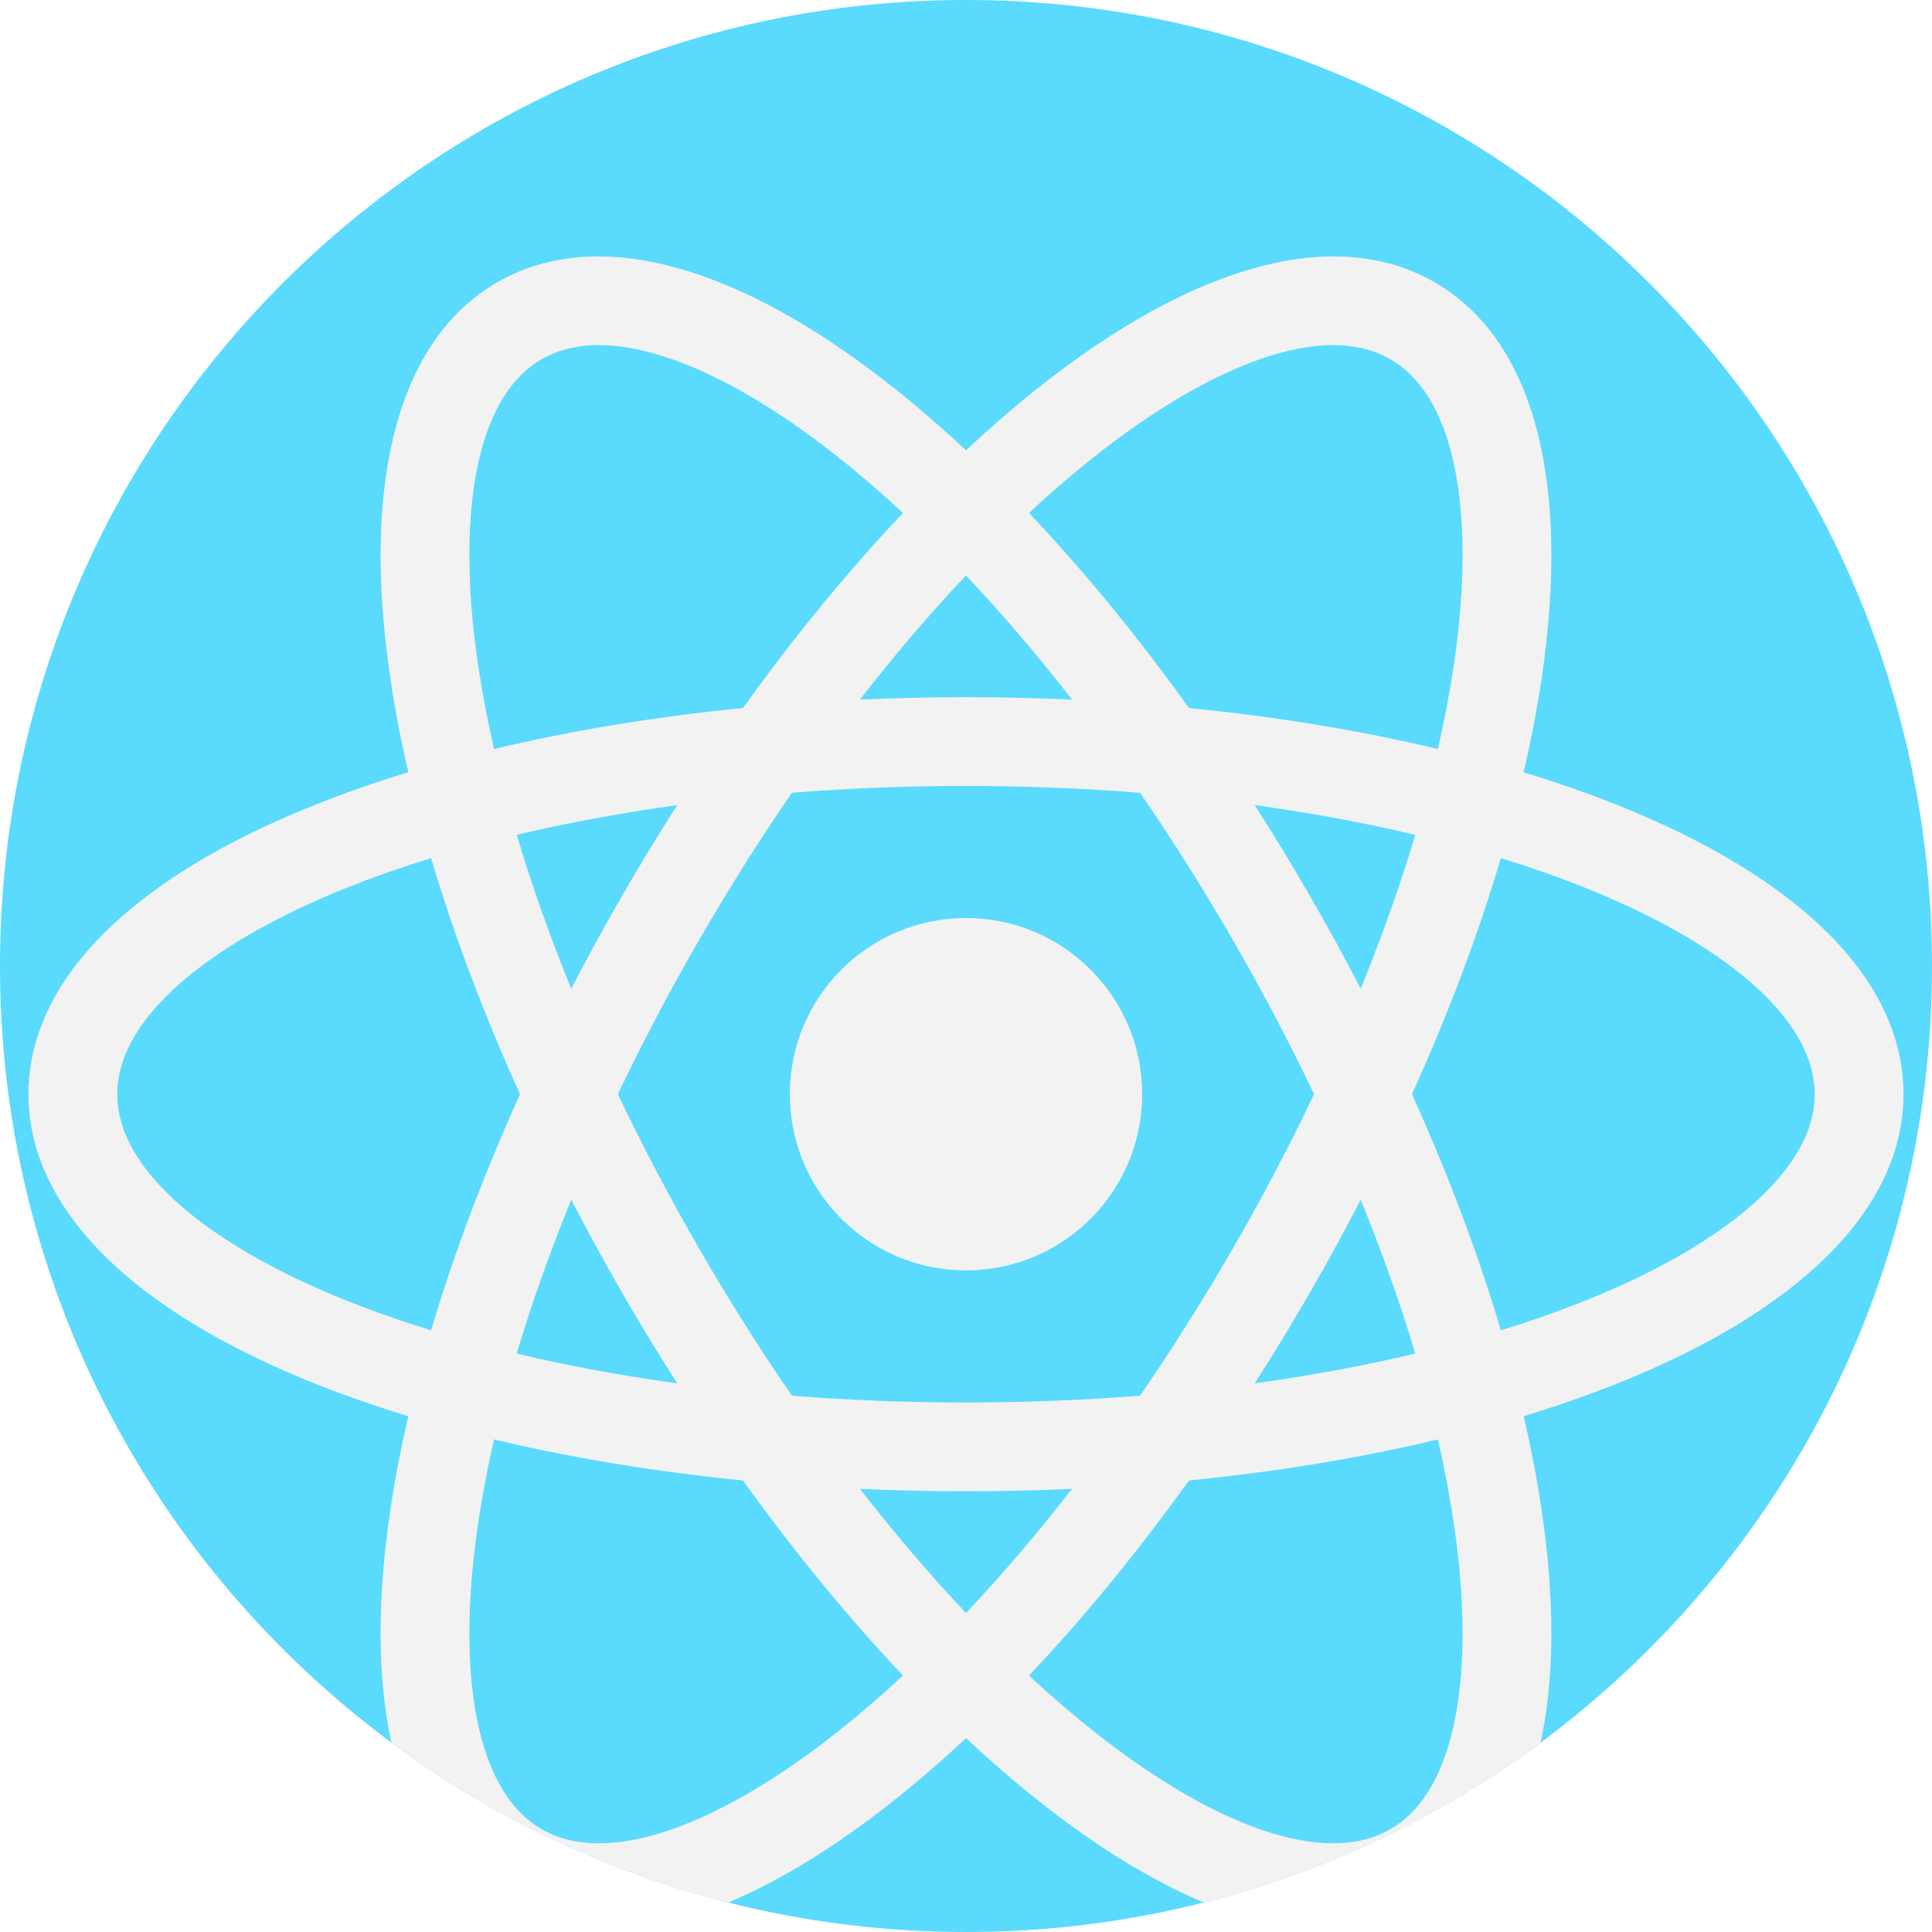
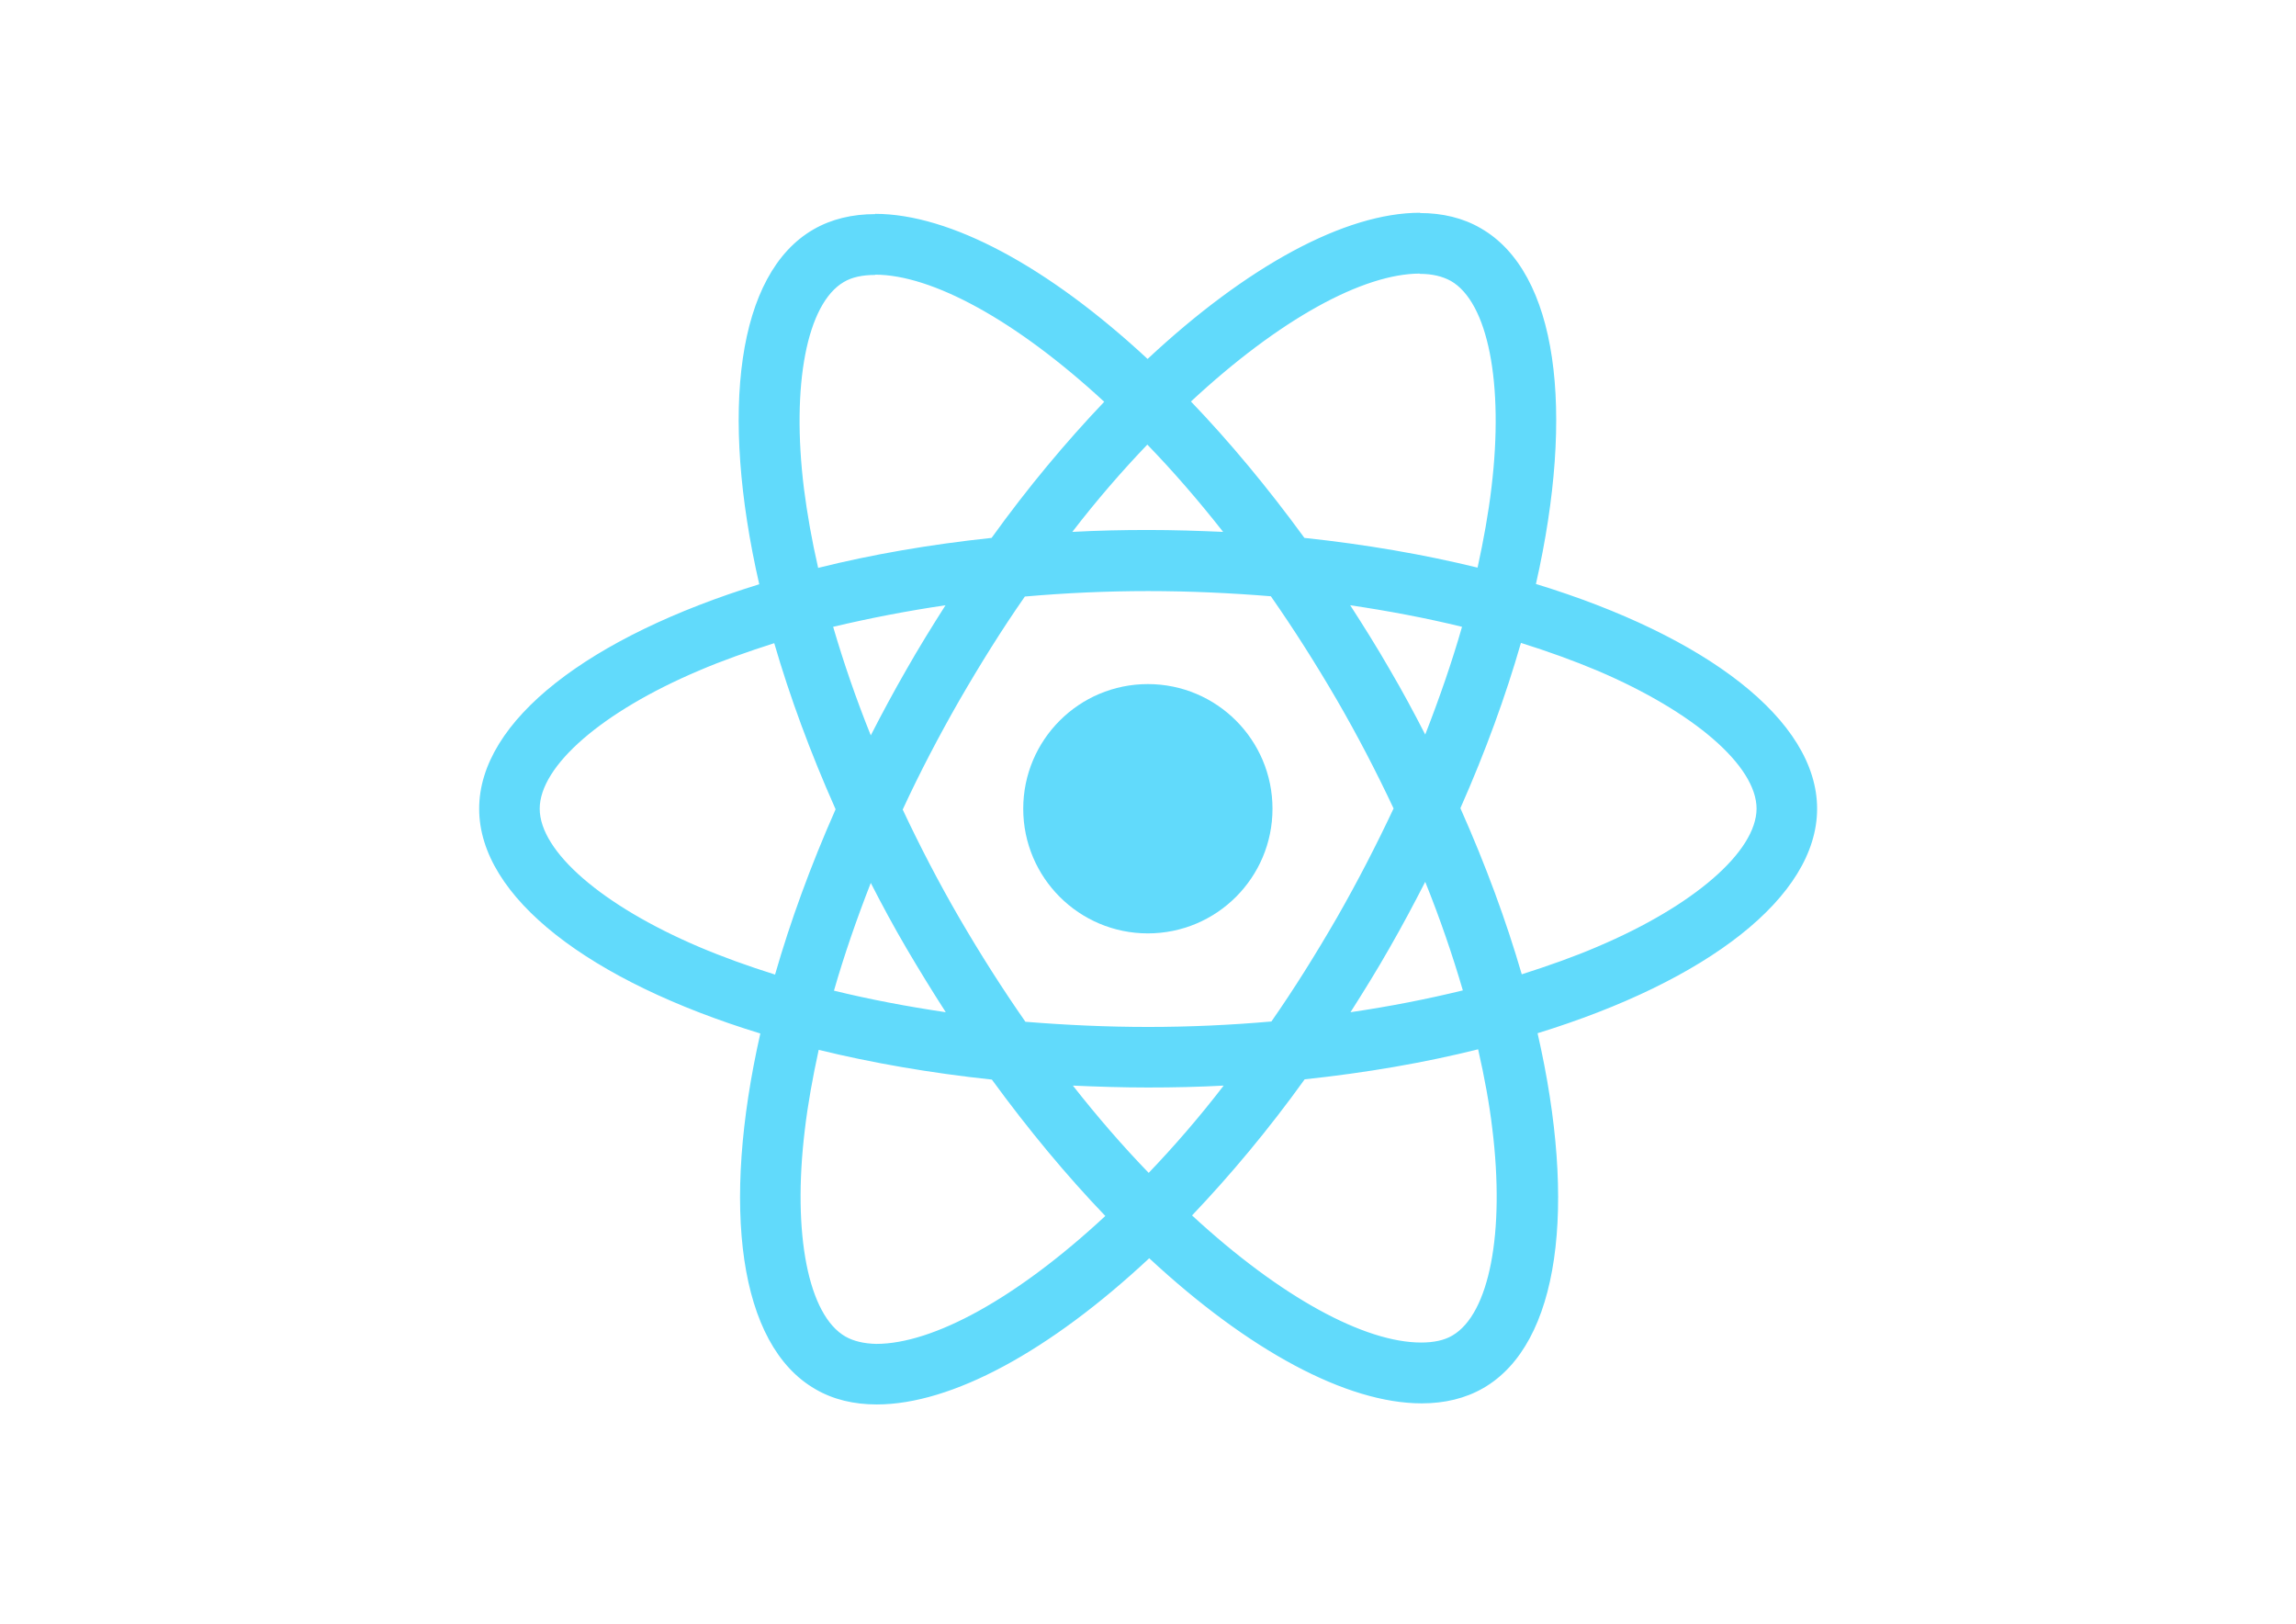
- <svg xmlns="http://www.w3.org/2000/svg" version="1.1" id="Capa_1" x="0px" y="0px" viewBox="0 0 512 512" style="enable-background:new 0 0 512 512;" xml:space="preserve">
-   <path style="fill:#5ADAFD;" d="M512,256c0,84.344-40.793,159.159-103.717,205.803c-26.342,19.519-56.56,34.105-89.287,42.381  C298.841,509.294,277.744,512,256,512s-42.851-2.706-63.007-7.816c-32.726-8.276-62.945-22.862-89.287-42.392  C40.782,415.148,0,340.334,0,256C0,114.615,114.615,0,256,0S512,114.615,512,256z" />
-   <g>
-     <path style="fill:#F2F2F2;" d="M408.545,400.144c-1.202-8.056-2.79-16.353-4.754-24.837c-1.735-7.45-3.751-15.047-6.039-22.758   c-6.019-20.25-13.949-41.294-23.562-62.568c-4.211-9.3-8.746-18.641-13.584-27.972c-4.263-8.223-8.756-16.457-13.49-24.639   c-4.723-8.192-9.592-16.196-14.597-24.001c-5.653-8.85-11.473-17.439-17.429-25.736c-13.605-18.965-27.867-36.362-42.402-51.702   c-5.527-5.841-11.097-11.379-16.687-16.593c-6.363-5.956-12.758-11.483-19.143-16.551c-41.681-33.092-78.994-43.029-105.085-27.972   c-26.091,15.067-36.143,52.349-28.327,105.002c1.191,8.056,2.79,16.353,4.765,24.837c1.714,7.45,3.73,15.047,6.029,22.758   c6.019,20.25,13.949,41.305,23.573,62.568c4.201,9.3,8.735,18.63,13.573,27.961c4.263,8.234,8.767,16.457,13.49,24.649   c4.723,8.192,9.592,16.196,14.597,24.001c5.663,8.861,11.483,17.45,17.429,25.746c13.605,18.965,27.867,36.352,42.402,51.691   c5.528,5.841,11.107,11.389,16.697,16.603c6.363,5.956,12.758,11.473,19.132,16.541c15.329,12.173,30.062,21.211,43.865,27.011   c32.726-8.276,62.945-22.862,89.286-42.381C411.961,444.855,412.097,424.093,408.545,400.144z M385.076,458   c-3.041,13.145-8.631,22.152-16.624,26.76c-7.983,4.618-18.578,4.953-31.483,1.024c-13.981-4.274-30.302-13.615-47.208-27.042   c-5.684-4.514-11.379-9.425-17.074-14.702c-5.58-5.183-11.16-10.721-16.697-16.583c-9.509-10.062-18.913-21.076-28.087-32.893   c-6.123-7.889-12.152-16.133-18.035-24.691c-8.537-12.403-16.781-25.464-24.618-39.048c-7.847-13.584-15.036-27.251-21.504-40.845   c-4.472-9.373-8.6-18.714-12.361-27.961c-5.653-13.855-10.491-27.512-14.451-40.772c-2.299-7.732-4.315-15.318-5.998-22.747   c-1.735-7.565-3.145-14.963-4.211-22.141c-3.176-21.347-3.103-40.155,0.188-54.397c3.041-13.145,8.641-22.152,16.624-26.76   c4.315-2.487,9.383-3.741,15.161-3.741c4.932,0,10.386,0.909,16.321,2.727c13.981,4.263,30.302,13.615,47.208,27.032   c5.684,4.514,11.389,9.425,17.074,14.723c5.59,5.172,11.16,10.71,16.687,16.562c9.519,10.062,18.923,21.076,28.108,32.904   c6.123,7.889,12.152,16.133,18.035,24.691c8.526,12.403,16.771,25.464,24.607,39.037c7.847,13.584,15.036,27.251,21.504,40.845   c4.472,9.383,8.6,18.725,12.361,27.972c5.653,13.855,10.491,27.502,14.451,40.761c2.299,7.732,4.315,15.318,6.008,22.747   c1.724,7.565,3.135,14.963,4.201,22.141C388.441,424.95,388.368,443.758,385.076,458z" />
-     <path style="fill:#F2F2F2;" d="M427.677,212.961c-7.576-2.988-15.559-5.757-23.897-8.307c-7.314-2.226-14.9-4.284-22.727-6.154   c-20.543-4.911-42.736-8.568-65.964-10.867c-10.146-1.014-20.501-1.755-30.992-2.226c-9.258-0.428-18.641-0.648-28.097-0.648   s-18.84,0.219-28.108,0.648c-10.501,0.47-20.856,1.223-31.002,2.226c-23.228,2.299-45.411,5.956-65.954,10.867   c-7.826,1.87-15.412,3.929-22.727,6.154c-8.338,2.539-16.321,5.319-23.897,8.307C34.816,232.5,7.544,259.856,7.544,289.98   c0,30.124,27.272,57.48,76.769,77.03c7.576,2.988,15.548,5.757,23.886,8.307c7.314,2.226,14.9,4.284,22.727,6.144   c20.543,4.921,42.736,8.568,65.975,10.877c10.146,1.003,20.501,1.745,31.002,2.226c9.258,0.428,18.641,0.637,28.097,0.637   c9.456,0,18.829-0.209,28.087-0.637c10.501-0.481,20.846-1.223,31.002-2.226c23.228-2.299,45.432-5.956,65.975-10.877   c7.826-1.87,15.412-3.918,22.727-6.154c8.328-2.539,16.311-5.308,23.886-8.297c49.507-19.55,76.769-46.905,76.769-77.03   C504.445,259.856,477.184,232.5,427.677,212.961z M466.045,317.753c-10.679,9.979-26.937,19.435-47.01,27.366   c-6.76,2.664-13.866,5.151-21.285,7.429c-7.283,2.247-14.858,4.305-22.695,6.165c-13.469,3.208-27.711,5.841-42.538,7.879   c-9.885,1.369-20.031,2.466-30.386,3.271c-15.015,1.202-30.448,1.808-46.132,1.808s-31.117-0.606-46.132-1.797   c-10.355-0.815-20.511-1.912-30.396-3.281c-14.827-2.038-29.069-4.671-42.538-7.879c-7.837-1.86-15.412-3.918-22.695-6.165   c-7.419-2.278-14.524-4.765-21.285-7.429c-20.072-7.931-36.331-17.387-47.01-27.366c-9.864-9.206-14.869-18.547-14.869-27.773   c0-9.226,5.005-18.568,14.869-27.773c10.679-9.979,26.937-19.435,47.01-27.366c6.76-2.664,13.866-5.151,21.285-7.429   c7.283-2.247,14.858-4.305,22.695-6.165c13.469-3.208,27.711-5.841,42.538-7.879c9.885-1.369,20.041-2.466,30.396-3.281   c15.015-1.191,30.448-1.797,46.132-1.797s31.117,0.606,46.132,1.808c10.355,0.805,20.501,1.902,30.386,3.271   c14.827,2.038,29.069,4.671,42.538,7.879c7.837,1.86,15.412,3.918,22.695,6.165c7.419,2.278,14.524,4.765,21.285,7.429   c20.072,7.931,36.331,17.387,47.01,27.366c9.864,9.206,14.869,18.547,14.869,27.773   C480.914,299.207,475.909,308.548,466.045,317.753z" />
-     <path style="fill:#F2F2F2;" d="M380.217,74.815c-26.091-15.057-63.404-5.12-105.085,27.972   c-6.374,5.068-12.769,10.595-19.132,16.551c-5.59,5.214-11.17,10.762-16.697,16.603c-14.535,15.339-28.797,32.726-42.412,51.691   c-5.945,8.296-11.766,16.886-17.418,25.736c-5.005,7.805-9.874,15.809-14.597,24.001c-4.723,8.192-9.226,16.415-13.49,24.649   c-4.838,9.331-9.373,18.672-13.573,27.961c-9.624,21.274-17.554,42.318-23.573,62.568c-2.299,7.722-4.315,15.318-6.04,22.768   c-1.964,8.485-3.563,16.771-4.754,24.827c-3.553,23.939-3.417,44.701,0.261,61.649c26.342,19.529,56.56,34.116,89.287,42.392   c13.803-5.799,28.536-14.838,43.865-27.011c6.384-5.068,12.779-10.595,19.143-16.541c5.59-5.214,11.16-10.752,16.687-16.593   c14.524-15.339,28.797-32.737,42.402-51.702c5.945-8.297,11.766-16.886,17.429-25.746c5.005-7.805,9.874-15.809,14.597-24.001   c4.733-8.182,9.226-16.405,13.49-24.639c4.838-9.331,9.373-18.672,13.584-27.972c9.613-21.264,17.544-42.318,23.562-62.568   c2.288-7.711,4.305-15.308,6.029-22.758c1.975-8.485,3.563-16.781,4.765-24.837C416.36,127.164,406.309,89.882,380.217,74.815z    M375.056,221.247c-3.96,13.26-8.798,26.906-14.451,40.761c-3.762,9.247-7.889,18.589-12.361,27.972   c-6.468,13.594-13.657,27.261-21.504,40.845c-7.837,13.573-16.081,26.634-24.607,39.037c-5.893,8.568-11.922,16.812-18.045,24.701   c-9.174,11.818-18.578,22.831-28.097,32.893c-5.527,5.851-11.097,11.389-16.687,16.572c-5.684,5.287-11.389,10.198-17.074,14.712   c-16.906,13.427-33.228,22.768-47.208,27.042c-12.904,3.929-23.5,3.594-31.483-1.024c-7.983-4.608-13.584-13.615-16.624-26.76   c-3.291-14.242-3.365-33.05-0.188-54.397c1.066-7.178,2.476-14.576,4.2-22.141c1.693-7.429,3.709-15.015,6.008-22.747   c3.96-13.26,8.798-26.917,14.451-40.772c3.762-9.247,7.889-18.589,12.361-27.961c6.468-13.594,13.657-27.261,21.504-40.845   c7.837-13.584,16.081-26.645,24.618-39.048c5.883-8.558,11.901-16.802,18.024-24.68c9.185-11.828,18.589-22.841,28.097-32.904   c5.538-5.862,11.118-11.4,16.697-16.572c5.695-5.287,11.389-10.198,17.074-14.712c16.906-13.416,33.228-22.768,47.208-27.032   c5.935-1.818,11.389-2.727,16.321-2.727c5.778,0,10.856,1.254,15.161,3.741c7.993,4.608,13.584,13.615,16.624,26.76   c3.291,14.242,3.365,33.05,0.188,54.397c-1.066,7.178-2.476,14.576-4.211,22.141C379.371,205.928,377.354,213.514,375.056,221.247z   " />
-     <circle style="fill:#F2F2F2;" cx="256" cy="289.98" r="46.696" />
+ <svg xmlns="http://www.w3.org/2000/svg" viewBox="0 0 841.9 595.3">
+   <g fill="#61DAFB">
+     <path d="M666.3 296.5c0-32.5-40.7-63.3-103.1-82.4 14.4-63.6 8-114.2-20.2-130.4-6.5-3.8-14.1-5.6-22.4-5.6v22.3c4.6 0 8.3.9 11.4 2.6 13.6 7.8 19.5 37.5 14.9 75.7-1.1 9.4-2.9 19.3-5.1 29.4-19.6-4.8-41-8.5-63.5-10.9-13.5-18.5-27.5-35.3-41.6-50 32.6-30.3 63.2-46.9 84-46.9V78c-27.5 0-63.5 19.6-99.9 53.6-36.4-33.8-72.4-53.2-99.9-53.2v22.3c20.7 0 51.4 16.5 84 46.6-14 14.7-28 31.4-41.3 49.9-22.6 2.4-44 6.1-63.6 11-2.3-10-4-19.7-5.2-29-4.7-38.2 1.1-67.9 14.6-75.8 3-1.8 6.9-2.6 11.5-2.6V78.5c-8.4 0-16 1.8-22.6 5.6-28.1 16.2-34.4 66.7-19.9 130.1-62.2 19.2-102.7 49.9-102.7 82.3 0 32.5 40.7 63.3 103.1 82.4-14.4 63.6-8 114.2 20.2 130.4 6.5 3.8 14.1 5.6 22.5 5.6 27.5 0 63.5-19.6 99.9-53.6 36.4 33.8 72.4 53.2 99.9 53.2 8.4 0 16-1.8 22.6-5.6 28.1-16.2 34.4-66.7 19.9-130.1 62-19.1 102.5-49.9 102.5-82.3zm-130.2-66.7c-3.7 12.9-8.3 26.2-13.5 39.5-4.1-8-8.4-16-13.1-24-4.6-8-9.5-15.8-14.4-23.4 14.2 2.1 27.9 4.7 41 7.9zm-45.8 106.5c-7.8 13.5-15.8 26.3-24.1 38.2-14.9 1.3-30 2-45.2 2-15.1 0-30.2-.7-45-1.9-8.3-11.9-16.4-24.6-24.2-38-7.6-13.1-14.5-26.4-20.8-39.8 6.2-13.4 13.2-26.8 20.7-39.9 7.8-13.5 15.8-26.3 24.1-38.2 14.9-1.3 30-2 45.2-2 15.1 0 30.2.7 45 1.9 8.3 11.9 16.4 24.6 24.2 38 7.6 13.1 14.5 26.4 20.8 39.8-6.3 13.4-13.2 26.8-20.7 39.9zm32.3-13c5.4 13.4 10 26.8 13.8 39.8-13.1 3.2-26.9 5.9-41.2 8 4.9-7.7 9.8-15.6 14.4-23.7 4.6-8 8.9-16.1 13-24.1zM421.2 430c-9.3-9.6-18.6-20.3-27.8-32 9 .4 18.2.7 27.5.7 9.4 0 18.7-.2 27.8-.7-9 11.7-18.3 22.4-27.5 32zm-74.4-58.9c-14.2-2.1-27.9-4.7-41-7.9 3.7-12.9 8.3-26.2 13.5-39.5 4.1 8 8.4 16 13.1 24 4.7 8 9.5 15.8 14.4 23.4zM420.7 163c9.3 9.6 18.6 20.3 27.8 32-9-.4-18.2-.7-27.5-.7-9.4 0-18.7.2-27.8.7 9-11.7 18.3-22.4 27.5-32zm-74 58.9c-4.9 7.7-9.8 15.6-14.4 23.7-4.6 8-8.9 16-13 24-5.4-13.4-10-26.8-13.8-39.8 13.1-3.1 26.9-5.8 41.2-7.9zm-90.5 125.2c-35.4-15.1-58.3-34.9-58.3-50.6 0-15.7 22.9-35.6 58.3-50.6 8.6-3.7 18-7 27.7-10.1 5.7 19.6 13.2 40 22.5 60.9-9.2 20.8-16.6 41.1-22.2 60.6-9.9-3.1-19.3-6.5-28-10.2zM310 490c-13.6-7.8-19.5-37.5-14.9-75.7 1.1-9.4 2.9-19.3 5.1-29.4 19.6 4.8 41 8.5 63.5 10.9 13.5 18.5 27.5 35.3 41.6 50-32.6 30.3-63.2 46.9-84 46.9-4.5-.1-8.3-1-11.3-2.7zm237.2-76.2c4.7 38.2-1.1 67.9-14.6 75.8-3 1.8-6.9 2.6-11.5 2.6-20.7 0-51.4-16.5-84-46.6 14-14.7 28-31.4 41.3-49.9 22.6-2.4 44-6.1 63.6-11 2.3 10.1 4.1 19.8 5.2 29.1zm38.5-66.7c-8.6 3.7-18 7-27.7 10.1-5.7-19.6-13.2-40-22.5-60.9 9.2-20.8 16.6-41.1 22.2-60.6 9.9 3.1 19.3 6.5 28.1 10.2 35.4 15.1 58.3 34.9 58.3 50.6-.1 15.7-23 35.6-58.4 50.6zM320.8 78.4z" />
+     <circle cx="420.9" cy="296.5" r="45.7" />
+     <path d="M520.5 78.1z" />
  </g>
-   <g>
- </g>
-   <g>
- </g>
-   <g>
- </g>
-   <g>
- </g>
-   <g>
- </g>
-   <g>
- </g>
-   <g>
- </g>
-   <g>
- </g>
-   <g>
- </g>
-   <g>
- </g>
-   <g>
- </g>
-   <g>
- </g>
-   <g>
- </g>
-   <g>
- </g>
-   <g>
- </g>
</svg>
